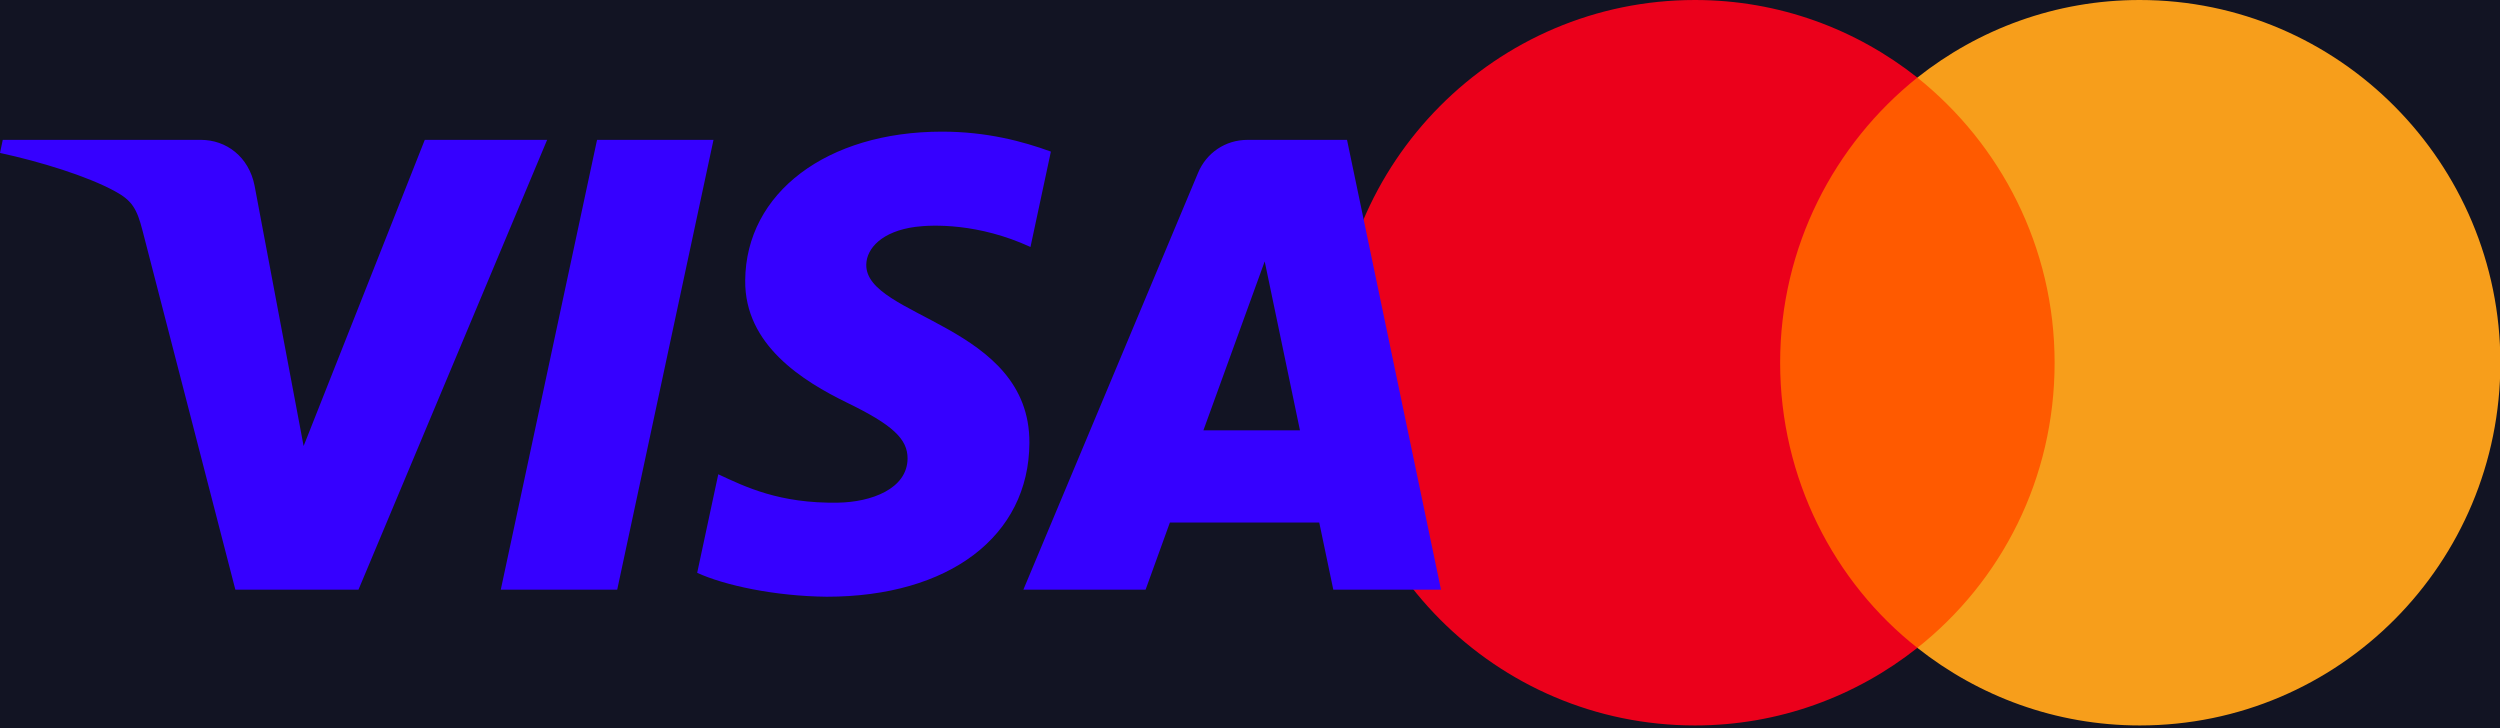
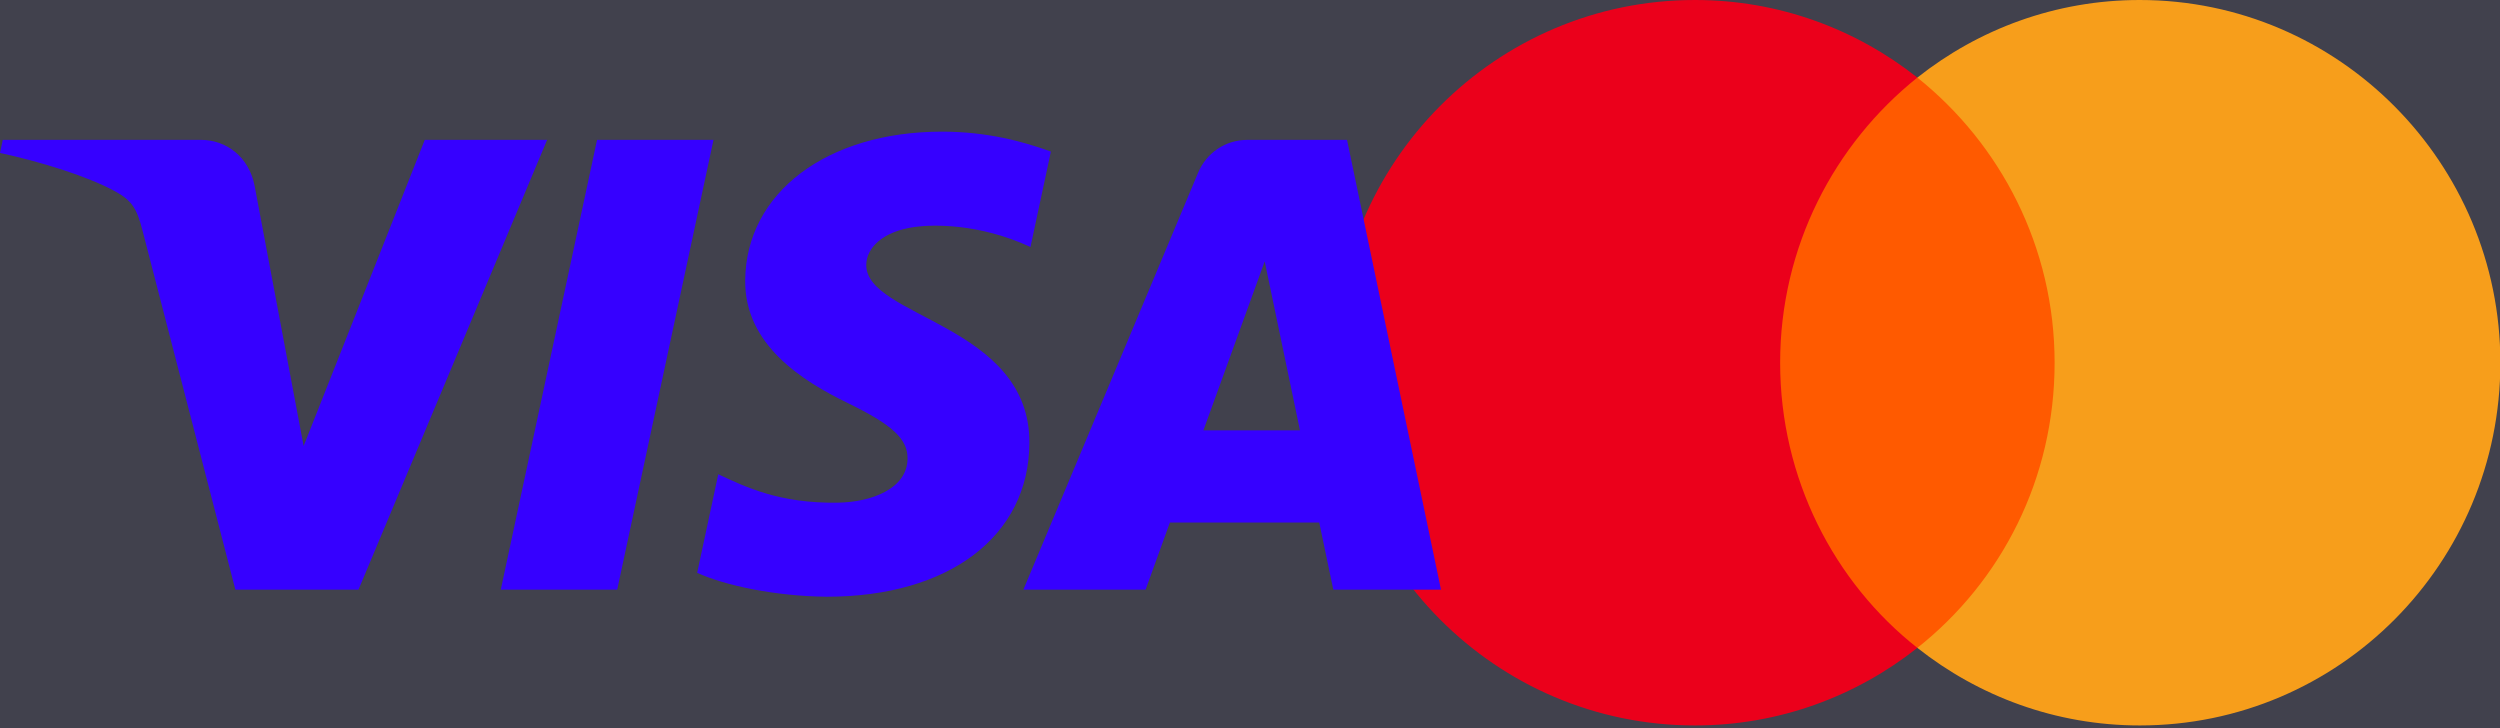
<svg xmlns="http://www.w3.org/2000/svg" width="110" height="32" viewBox="0 0 110 32" fill="none">
  <g id="1">
    <g id="desktop-main">
      <g id="Footer">
-         <mask id="path-3-inside-1_0_1" fill="white">
-           <path d="M-149 -132H1291V597H-149V-132Z" />
-         </mask>
-         <path d="M-149 -132H1291V597H-149V-132Z" fill="#070F1D" />
-         <path d="M-149 -132V-131H1291V-132V-133H-149V-132Z" fill="#282936" mask="url(#path-3-inside-1_0_1)" />
        <g id="mobile-payment-logos">
          <g id="logos-wrap-grid">
            <g id="Img - cascading_gbp_a:margin">
              <rect x="-25" y="-10" width="160" height="52" rx="10" fill="#161625" fill-opacity="0.8" />
              <rect x="-24.5" y="-9.5" width="159" height="51" rx="9.5" stroke="white" stroke-opacity="0.082" />
              <g id="image" clip-path="url(#clip0_0_1)">
                <g id="Clip path group">
                  <mask id="mask0_0_1" style="mask-type:alpha" maskUnits="userSpaceOnUse" x="58" y="0" width="52" height="32">
                    <g id="a">
                      <path id="Vector" d="M110 0H58.696V32H110V0Z" fill="black" />
                    </g>
                  </mask>
                  <g mask="url(#mask0_0_1)">
                    <g id="Group">
                      <path id="Vector_2" d="M91.285 3.416H77.402V28.505H91.285V3.416Z" fill="#FF5A00" />
                      <path id="Vector_3" d="M78.326 15.96C78.326 10.862 80.708 6.338 84.364 3.414C81.674 1.286 78.28 0 74.578 0C65.808 0 58.712 7.138 58.712 15.96C58.712 24.782 65.808 31.92 74.578 31.92C78.28 31.92 81.674 30.634 84.364 28.506C80.704 25.624 78.326 21.058 78.326 15.96Z" fill="#EB001B" />
                      <path id="Vector_4" d="M110.016 15.96C110.016 24.782 102.92 31.92 94.151 31.92C90.449 31.92 87.055 30.634 84.364 28.506C88.066 25.577 90.403 21.058 90.403 15.96C90.403 10.862 88.02 6.338 84.364 3.414C87.05 1.286 90.444 0 94.146 0C102.92 0 110.016 7.185 110.016 15.96Z" fill="#F79E1B" />
                    </g>
                  </g>
                </g>
                <path id="Vector_5" d="M32.789 12.336C32.757 15.184 35.333 16.773 37.276 17.721C39.271 18.691 39.94 19.313 39.933 20.181C39.919 21.509 38.34 22.094 36.868 22.117C34.292 22.159 32.796 21.423 31.604 20.868L30.676 25.204C31.873 25.754 34.081 26.232 36.375 26.256C41.755 26.256 45.276 23.598 45.294 19.484C45.315 14.261 38.065 13.973 38.116 11.639C38.13 10.928 38.808 10.174 40.287 9.981C41.023 9.885 43.044 9.811 45.341 10.867L46.239 6.67C45.008 6.221 43.419 5.792 41.447 5.792C36.384 5.792 32.819 8.483 32.789 12.336ZM54.894 6.154C53.913 6.154 53.082 6.726 52.714 7.606L45.028 25.946H50.406L51.475 22.992H58.047L58.665 25.946H63.404L59.269 6.154H54.894ZM55.647 11.501L57.198 18.934H52.95L55.647 11.501ZM26.27 6.154L22.034 25.946H27.157L31.394 6.154H26.27ZM18.69 6.154L13.359 19.625L11.202 8.172C10.95 6.892 9.951 6.154 8.839 6.154H0.121L0 6.729C1.789 7.118 3.823 7.743 5.053 8.412C5.808 8.822 6.023 9.178 6.272 10.151L10.356 25.946H15.773L24.074 6.154H18.69Z" fill="#3600FF" />
              </g>
            </g>
          </g>
        </g>
      </g>
    </g>
  </g>
  <defs>
    <clipPath id="clip0_0_1">
      <rect width="110" height="32" fill="white" />
    </clipPath>
  </defs>
</svg>
